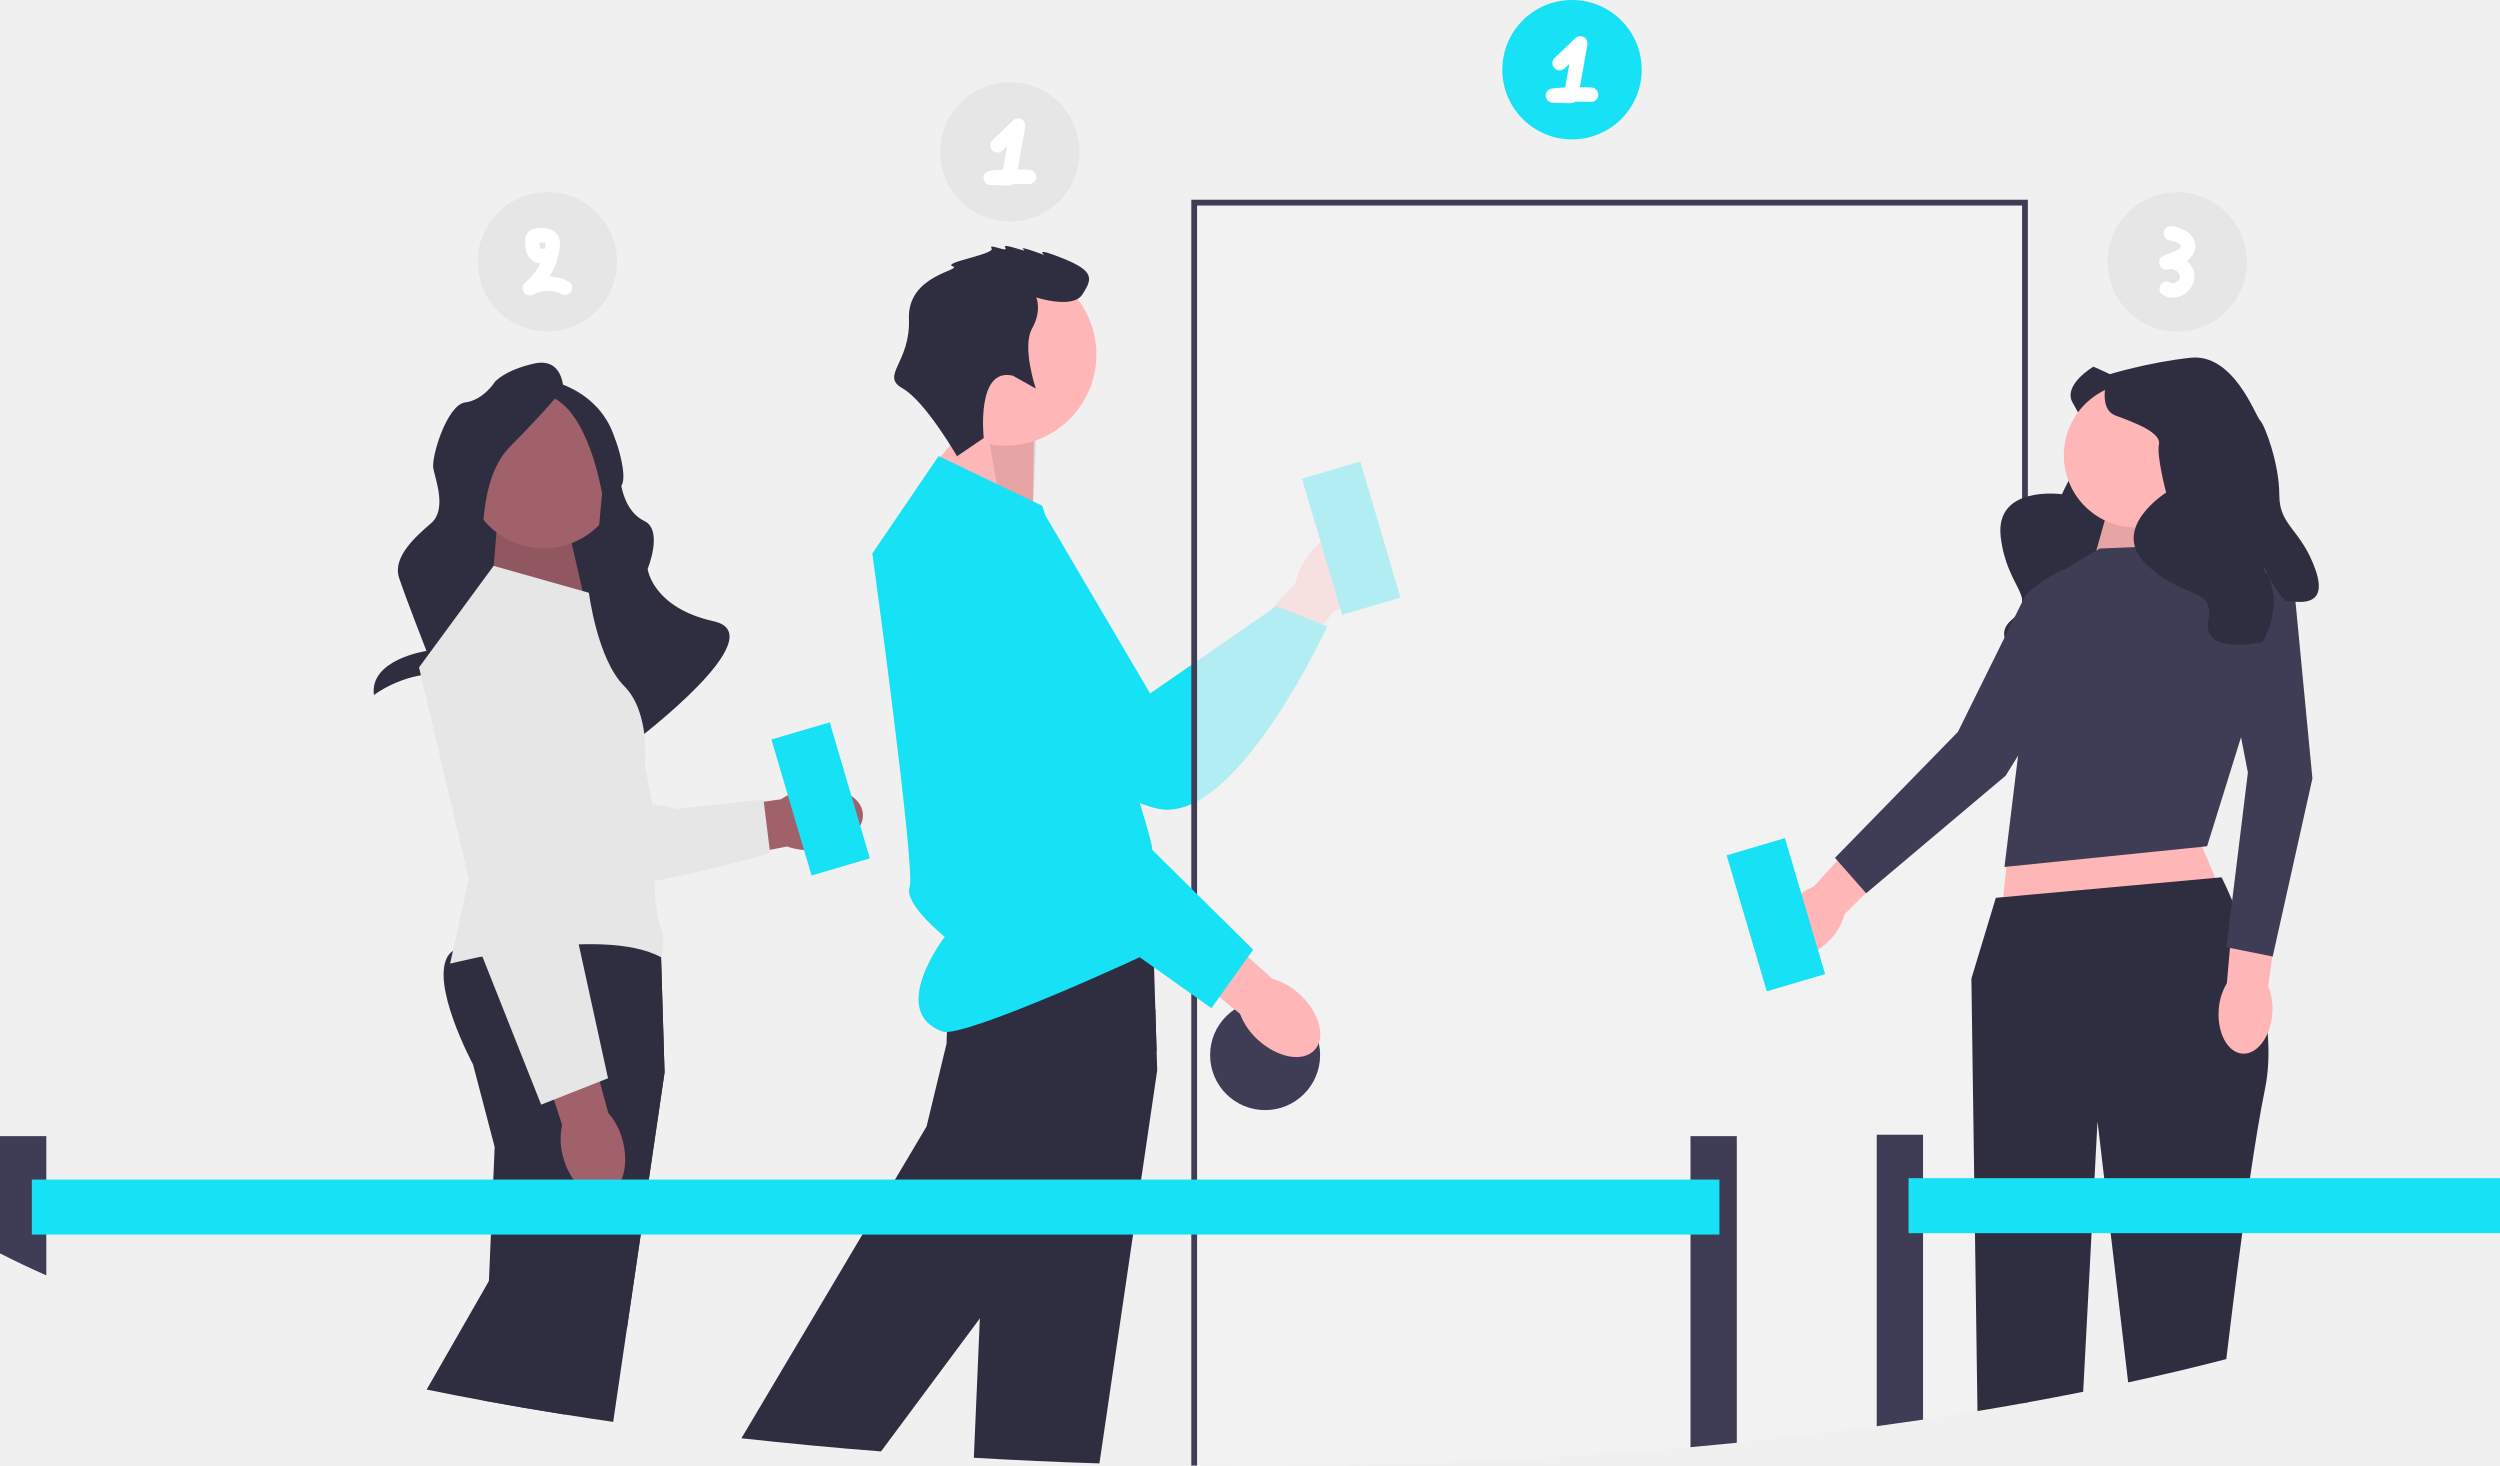
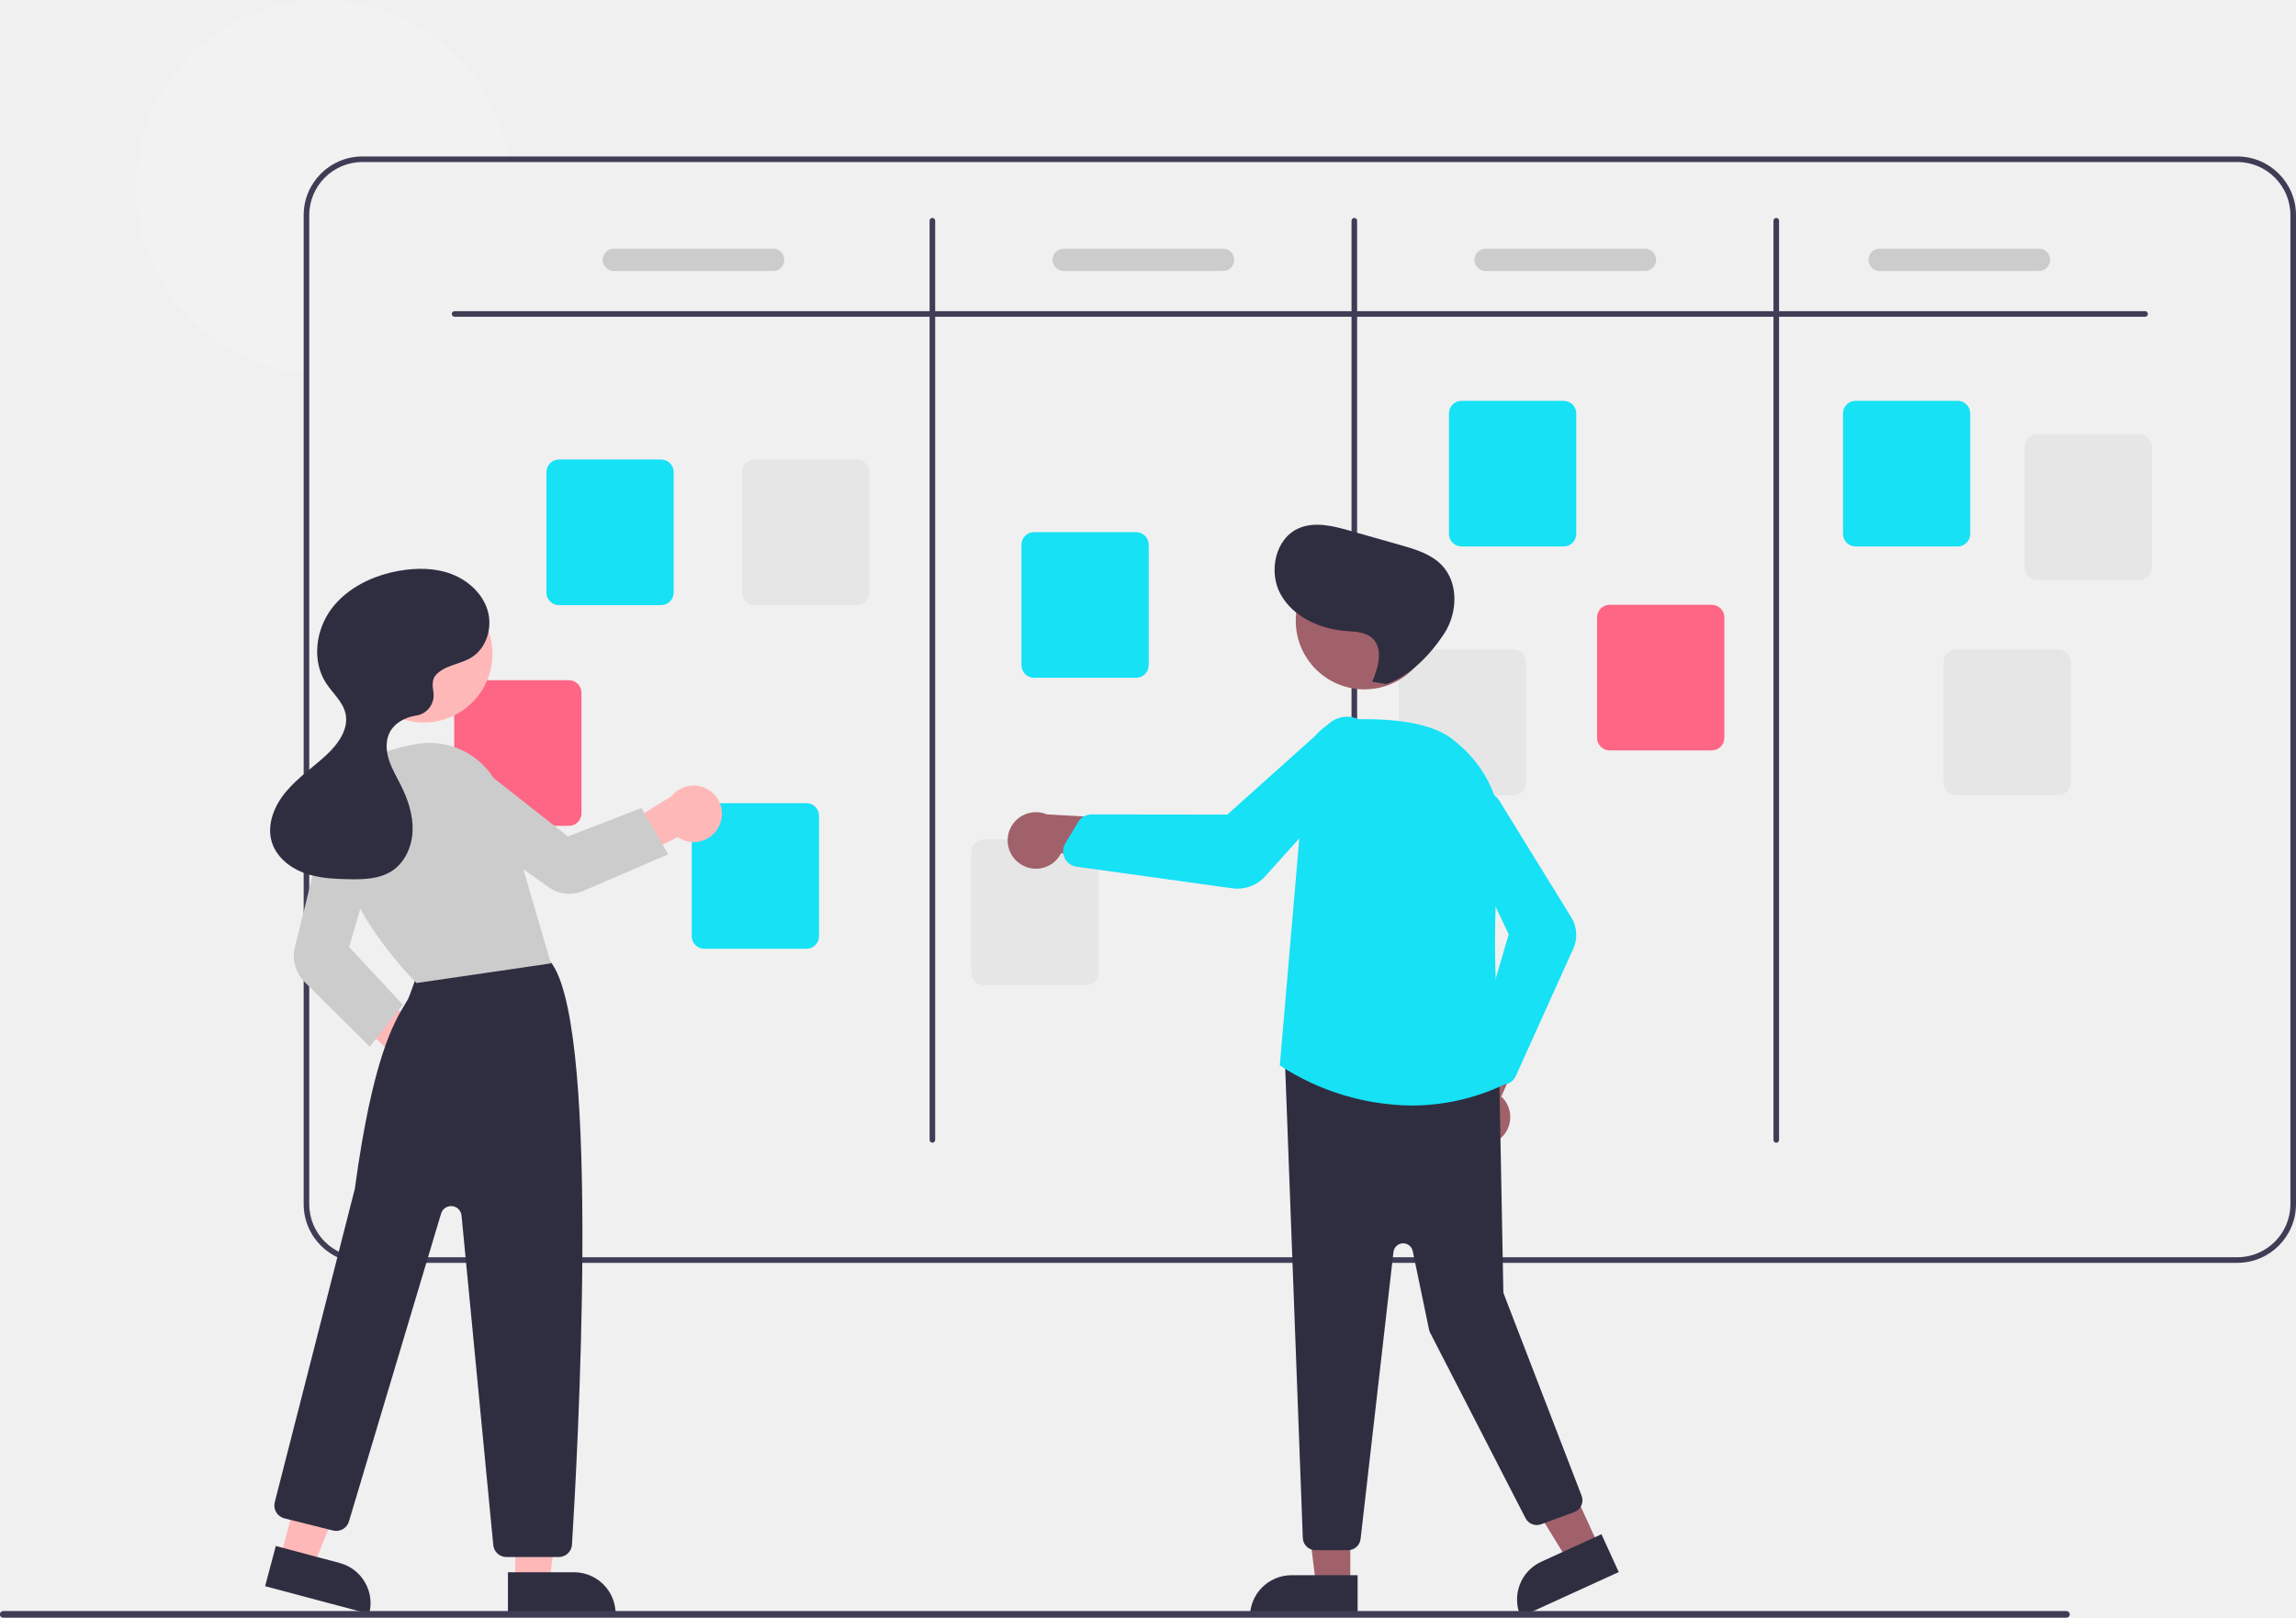
- <svg xmlns="http://www.w3.org/2000/svg" width="863.656" height="506.446" viewBox="0 0 863.656 506.446">
-   <g>
-     <path id="uuid-7eb24f19-d190-4a71-9df2-28d9546a7028-1024" d="M452.308,191.354c5.738-7.269,14.14-10.2,18.766-6.547s3.722,12.505-2.019,19.776c-2.254,2.936-5.178,5.289-8.527,6.863l-24.703,30.492-14.062-11.897,25.845-28.796c.754-3.625,2.366-7.016,4.7-9.89h-0v-0Z" fill="#ffb6b6" />
-     <path d="M361.276,178.308l36.043,61.253,43.634-30.141,17.551,7.001s-31.007,67.489-57.744,63.099c-26.736-4.39-79.935-64.781-73.829-85.87,6.107-21.089,34.344-15.342,34.344-15.342h-0v-0Z" fill="#16e1f5" />
-   </g>
-   <rect x="456.291" y="161.403" width="21" height="49" transform="translate(-33.53914 139.8205) rotate(-16.45294)" fill="#16e1f5" />
-   <polygon points="356.752 179.833 357.182 151.11 339.47 140.068 320.209 163.628 356.752 179.833" fill="#ffb6b6" />
-   <polygon points="356.752 179.833 357.898 151.826 339.47 140.068 345.731 174.729 356.752 179.833" isolation="isolate" opacity=".1" />
-   <circle cx="347.266" cy="122.47" r="31.502" fill="#ffb6b6" />
-   <path d="M399.77,369.766l-5.55,37.73-2.79,19-11.62,79.06c-14.66-.46-29.13-1.12-43.38-1.95l2.07-48.14,1.25-28.97,.82-19,.51-11.96-7.47-28.53s-2.46-4.57-4.96-10.66c-.44-1.08-.89-2.21-1.32-3.37-3.1-8.29-5.56-18.16-2.47-23.32,.15-.24,.3-.47,.47-.69,1.4-1.81,5.03-3.16,9.96-4.16,3.01-.62,6.52-1.1,10.3-1.47,11.44-1.13,25.41-1.3,36.1-1.19,9.67,.08,16.65,.38,16.65,.38l.1,3.19,.01,.31,.07,2.42,.17,5.78,.43,14.28,.44,14.51,.21,6.75Z" fill="#2f2e41" />
-   <path d="M399.56,363.016l-15.57,31.23-9.85,13.25-14.11,19-21.53,28.97-34.14,45.95c-16.42-1.28-32.52-2.81-48.23-4.55l41.79-70.37,11.28-19,10.89-18.33,6.92-28.67s0-1.53,.11-3.98c.05-1.03,.12-2.23,.21-3.54,.61-8.75,2.46-22.7,7.96-28.17,.74-.75,1.55-1.33,2.43-1.73,1.65-.74,4.4-.56,7.87,.26,8.58,2.05,21.54,8.09,33.18,14.09,8.05,4.16,15.46,8.29,20.35,11.08l.44,14.51Z" fill="#2f2e41" />
-   <path d="M324.259,157.551l35.787,17.178s37.934,112.37,37.934,118.096,10.736,9.305,4.294,15.746,11.99,11.897,2.058,17.042c-9.931,5.145-71.885,33.29-78.774,30.752-19-7,.805-32.722,.805-32.722,0,0-14.272-11.494-12.125-17.22,2.147-5.726-12.883-115.233-12.883-115.233l22.904-33.64,0-0v-0Z" fill="#16e1f5" />
-   <path d="M349.917,129.792l7.906,4.424s-4.849-14.341-1.31-20.666,1.476-10.802,1.476-10.802c0,0,12.624,4.157,15.949-1.043s4.424-7.906-6.404-12.304c-10.828-4.398-6.754-1.288-6.754-1.288,0,0-9.247-3.513-7.21-1.958,2.037,1.555-7.665-2.628-6.299-.618s-6.084-1.743-4.718,.267c1.367,2.011-17.263,4.875-13.43,6.189,3.833,1.314-15.708,2.839-15.121,18.117s-10.054,19.612-2.201,24.053,18.812,23.447,18.812,23.447l9.243-6.283s-2.778-24.568,10.061-21.537h0v0Z" fill="#2f2e41" />
-   <g>
-     <path id="uuid-788a1427-1d14-4107-8598-91cdf159bec2-1025" d="M282.808,293.49c9.184-1.19,16.015-6.893,15.257-12.738-.758-5.845-8.817-9.617-18.005-8.426-3.677,.426-7.198,1.725-10.269,3.791l-38.85,5.532,2.985,18.176,37.983-7.384c3.497,1.215,7.235,1.574,10.899,1.048v0Z" fill="#a0616a" />
-     <path d="M164.037,213.731l10.656,79.328s2.931,17.061,29.613,14.549,61.745-12.86,61.745-12.86l-2.282-18.524-29.801,3.228s-13.911-3.375-16.673-1.099-1.493,4.941-4.224,1.627-1.36-5.372-3.751-2.474-2.877,7.936-4.309,1.696c-1.432-6.239-4.097-4.971-4.097-4.971l-1.516-58.109s-8.005-27.719-22.627-18.452-12.734,16.06-12.734,16.06h-0v-0Z" fill="#e6e6e6" />
-   </g>
-   <rect x="157.967" y="150.44" width="52.776" height="77.983" fill="#2f2e41" />
-   <polygon points="169.814 204.645 171.662 182.309 196.237 182.309 201.685 205.973 169.814 204.645" fill="#a0616a" />
-   <polygon points="169.814 204.645 171.662 182.309 196.237 182.309 201.685 205.973 169.814 204.645" isolation="isolate" opacity=".1" />
-   <circle cx="187.819" cy="162.553" r="26.863" transform="translate(-2.72025 321.9089) rotate(-80.78252)" fill="#a0616a" />
-   <path d="M194.595,134.292s0-11.028-10.24-8.665-13.391,6.302-13.391,6.302c0,0-3.939,6.302-10.24,7.089-6.302,.788-11.816,18.905-11.028,22.843s4.726,14.179-.788,18.905c-5.514,4.726-13.391,11.816-11.028,18.905,2.363,7.089,9.452,25.207,9.452,25.207,0,0-19.773,2.89-18.158,15.23,0,0,9.493-7.353,22.096-7.353s11.028-22.865,11.028-22.865c0,0,.788-14.157,3.151-18.096s-.788-25.994,11.028-37.81,18.117-19.693,18.117-19.693v0Z" fill="#2f2e41" />
-   <path d="M191.444,131.929s14.966,3.151,20.48,18.117,2.729,17.751,2.729,17.751c0,0,1.219,9.012,7.91,12.172s1.177,16.551,1.177,16.551c0,0,1.575,13.391,22.843,18.117,21.268,4.726-26.671,40.969-26.671,40.969,0,0,3.447-17.106-18.609-17.893-22.056-.788,4.319-41.193,4.319-41.193l2.363-25.994s-4.726-29.933-18.905-33.871c-14.179-3.939,2.363-4.726,2.363-4.726l-0,0Z" fill="#2f2e41" />
-   <path d="M229.58,370.486l-5.44,37.01-2.79,19-4.73,32.14-4.79,32.57c-5.67-.82-11.27-1.67-16.8-2.55-9.5-1.51-18.8-3.1-27.9-4.78l1.77-41.33,.69-16.05,.82-19,.48-11.25-7.48-28.53s-15.43-28.73-8.27-38.03c.33-.42,.77-.82,1.33-1.19,1.82-1.23,4.82-2.21,8.59-2.97,8.91-1.82,22.11-2.48,34.14-2.65,15.44-.22,28.94,.37,28.94,.37l.08,2.35,.15,5.1,1.21,39.79Z" fill="#2f2e41" />
-   <path d="M229.58,370.486l-5.44,37.01-2.79,19-4.73,32.14-21.59,30.02c-9.5-1.51-18.8-3.1-27.9-4.78-6.69-1.23-13.26-2.51-19.73-3.83l21.5-37.5,9.2-16.05,10.88-19,5.23-9.12,4.55-7.94,3.33-14.8,2.56-11.35,.59-2.62s-.06-4.12,.33-9.65c.6-8.38,2.25-20.02,6.79-25.49,.88-1.08,1.88-1.91,3.01-2.44,2.36-1.11,7.02-.35,12.85,1.51l.15,5.1,1.21,39.79Z" fill="#2f2e41" />
-   <path d="M203.451,204.79l-.656-.185-32.268-9.119-25.766,35.071,17.178,73.005-6.442,29.345s52.249-13.599,73.005-2.147c0,0,1.431-6.526,0-9.705s-3.579-16.406-1.431-22.317-4.294-33.826-4.294-33.826c0,0,2.147-18.609-7.157-27.914-9.305-9.305-12.168-32.208-12.168-32.208l-0,0v0Z" fill="#e6e6e6" />
-   <path id="uuid-cd6b1305-cf39-49fc-bef1-740b2c9d0d0e-1026" d="M194.495,399.541c2.314,8.967,8.816,15.042,14.523,13.569s8.456-9.936,6.14-18.907c-.876-3.596-2.6-6.93-5.029-9.723l-10.284-37.871-17.669,5.205,12.014,36.782c-.774,3.62-.669,7.374,.305,10.945v-0Z" fill="#a0616a" />
-   <path d="M199.18,237.024s-10.008-27.045-20.976-25.284-20.969,18.761-20.969,18.761l7.929,96.207,21.78,54.901,23.102-9.108-12-54.868,1.134-80.609v0Z" fill="#e6e6e6" />
-   <path d="M699.55,69.996V484.626c-.33,.07-.66,.13-1,.18-5.07,.92-10.21,1.8-15.41,2.66-6.18,1.02-12.45,2.01-18.8,2.96-5.28,.78-10.61,1.54-16,2.27-15.69,2.15-31.82,4.06-48.34,5.72-5.29,.54-10.63,1.05-16,1.53-46.95,4.22-96.85,6.5-148.59,6.5-7.33,0-14.61-.05-21.86-.14-.34,0-.67,0-1-.01V69.996h287Z" fill="#f2f2f2" isolation="isolate" opacity=".7" />
-   <path d="M698.55,206.786v1.23l.13-.26c-.01-.32-.06-.64-.13-.97Zm-286,130.64l-1-.81v89.88h1v79.8c.33,.01,.66,.01,1,.01v-229.5c-.33,.18-.66,.35-1,.52v60.1Zm-1-268.43V506.276c.33,.01,.66,.02,1,.02,.33,.01,.66,.01,1,.01V70.996h285V484.806c.34-.05,.67-.11,1-.18,.33-.05,.67-.11,1-.18V68.996H411.55Z" fill="#3f3d56" />
-   <circle cx="437.047" cy="364.501" r="19" fill="#3f3d56" />
-   <g>
-     <path id="uuid-340fa4d6-17c0-4cd5-bee8-12f32296eb37-1027" d="M434.587,359.236c6.82,6.265,15.581,7.824,19.568,3.483s1.688-12.937-5.136-19.204c-2.691-2.54-5.952-4.399-9.509-5.421l-29.234-26.179-11.993,13.98,30.092,24.324c1.321,3.459,3.45,6.551,6.211,9.017h-0Z" fill="#ffb6b6" />
-     <path d="M350.094,220.332s-23.112-17.246-31.357-9.801-7.385,27.15-7.385,27.15l58.998,76.405,48.145,34.213,14.428-20.212-39.921-39.506-42.908-68.25-0,0v0Z" fill="#16e1f5" />
-   </g>
-   <path d="M600,392.496v105.92c-5.29,.54-10.63,1.05-16,1.53v-107.45h16Z" fill="#3f3d56" />
-   <path d="M16,392.496v48.1c-5.59-2.47-10.93-5.01-16-7.6v-40.5H16Z" fill="#3f3d56" />
-   <rect x="10.995" y="407.498" width="583" height="19" fill="#16e1f5" />
-   <path d="M723.182,126.67s-10.667,6.256-7.168,12.442c3.498,6.186,8.375,14.613,5.067,17.267s-8.771,14.355-8.771,14.355c0,0-23.315-3.256-21.126,14.855s13.142,20.58,3.754,28.548,9.757,17.497,9.757,17.497c0,0,13.217-4.119,16.232-16.785s-2.688,9.685-.775,11.287,9.34,12.166,14.596-1.879,.051-19.49,6.996-27.778c6.944-8.289,11.666-21.696,11.459-24.039s7.944-23.729-4.602-32.069-25.418-13.699-25.418-13.699h0Z" fill="#2f2e41" />
-   <g>
-     <path id="uuid-a9d6e0e2-9081-4547-a7f7-3829edb971db-1028" d="M632.642,324.175c-5.347,6.025-12.791,8.15-16.625,4.746-3.834-3.404-2.606-11.046,2.744-17.072,2.104-2.437,4.761-4.334,7.749-5.533l22.98-25.242,11.616,11.036-23.887,23.713c-.837,3.11-2.406,5.974-4.577,8.353h0Z" fill="#ffb6b6" />
-     <path d="M699.838,205.41s13.937-12.803,19.817-8.493,6.635,17.231,6.635,17.231l-33.414,53.822-48.192,40.62-10.769-12.232,42.47-43.526,23.454-47.423v-0Z" fill="#3f3d56" />
-   </g>
-   <polygon points="728.082 176.403 720.532 203.237 761.968 203.237 748.324 170.173 728.082 176.403" fill="#ffb6b6" />
-   <polygon points="728.082 176.403 720.532 203.237 761.968 203.237 748.324 170.173 728.082 176.403" isolation="isolate" opacity=".1" />
-   <polygon points="749.093 264.958 773.39 322.357 691.164 318.296 696.752 264.958 749.093 264.958" fill="#ffb6b6" />
-   <polygon points="725.324 189.498 759.611 188.069 782.468 228.07 762.468 292.357 692.467 299.5 700.047 237.501 703.895 202.355 725.324 189.498" fill="#3f3d56" />
-   <path d="M782.47,376.206c-1.65,7.99-3.44,18.94-5.19,30.81-.91,6.18-1.81,12.61-2.67,19-2.22,16.39-4.2,32.52-5.51,43.5-10.88,2.82-22.19,5.51-33.9,8.05l-6.05-51.55-2.23-19-2.31-19.66-1.04,19.66-1.01,19-2.9,54.79c-6.27,1.26-12.64,2.47-19.11,3.64-.33,.07-.67,.13-1,.18-.33,.07-.66,.13-1,.18-5.07,.92-10.21,1.8-15.41,2.66l-.86-61.45-.27-19-.97-68.94,8.45-27.92,2.55-.23,6.51-.59,1-.09,1-.1,64.76-5.88,2.16-.2s1.54,3.01,3.66,8.02c.18,.42,.37,.86,.56,1.31,1.83,4.4,4.01,10.11,6,16.56,2.63,8.48,4.94,18.24,5.71,27.95,.52,6.59,.34,13.15-.93,19.3Z" fill="#2f2e41" />
-   <g>
-     <path id="uuid-de836ca6-962e-4f27-b85c-b36b0bd5804b-1029" d="M784.999,350.142c-.602,8.033-5.236,14.234-10.348,13.85-5.112-.384-8.767-7.207-8.163-15.243,.197-3.213,1.161-6.333,2.811-9.097l2.982-34.005,15.928,1.74-4.631,33.338c1.219,2.981,1.707,6.21,1.422,9.418Z" fill="#ffb6b6" />
-     <path d="M766.477,214.947s3.328-18.63,10.617-18.765,15.72,9.686,15.72,9.686l6.037,63.062-13.719,61.517-15.979-3.204,7.406-60.361-10.082-51.936-0,0v-0Z" fill="#3f3d56" />
-   </g>
-   <circle cx="737.926" cy="157.28" r="24.954" fill="#ffb6b6" />
-   <path d="M728.361,129.415s-4.159,11.645,2.495,14.141,15.804,5.823,14.972,9.982c-.832,4.159,2.495,16.636,2.495,16.636,0,0-19.963,12.477-6.654,24.954,13.309,12.477,23.29,7.336,21.211,19.472-2.08,12.136,18.716,7.146,18.716,7.146,0,0,7.486-11.645,1.664-23.29-5.823-11.645,4.159,9.15,6.654,9.15s14.972,3.327,9.982-10.813-12.477-14.972-12.477-25.786-4.991-24.122-6.654-25.786c-1.664-1.664-9.15-23.29-24.122-21.627s-28.281,5.823-28.281,5.823h-0v-0Z" fill="#2f2e41" />
-   <rect x="602.995" y="291.498" width="21" height="49" transform="translate(-64.37843 186.6982) rotate(-16.45294)" fill="#16e1f5" />
-   <rect x="272.995" y="251.498" width="21" height="49" transform="translate(-66.56193 91.59513) rotate(-16.45294)" fill="#16e1f5" />
-   <g>
-     <path d="M664.34,392.016v98.41c-5.28,.78-10.61,1.54-16,2.27v-100.68h16Z" fill="#3f3d56" />
-     <rect x="659.341" y="407.015" width="204.314" height="19" fill="#16e1f5" />
-   </g>
-   <circle cx="348.856" cy="52.487" r="24.079" fill="#e6e6e6" />
-   <circle cx="752.163" cy="90.467" r="24.079" fill="#e6e6e6" />
-   <path d="M355.443,58.62c-1.29-.067-2.58-.097-3.87-.107,.856-4.817,1.712-9.633,2.568-14.45,.197-1.106-.13-2.228-1.149-2.823-.971-.568-2.226-.377-3.03,.391-2.377,2.273-4.754,4.547-7.131,6.82-.976,.933-.94,2.596,0,3.536,.975,.975,2.557,.936,3.536,0,.525-.502,1.051-1.005,1.576-1.507l-1.448,8.144c-1.41,.07-2.819,.162-4.225,.3-1.344,.132-2.5,1.054-2.5,2.5,0,1.38,1.145,2.47,2.5,2.5,2.077,.046,4.154,.092,6.232,.139,.517,.012,1.086-.197,1.545-.543,1.798-.017,3.597,.007,5.396,.1,1.35,.07,2.5-1.199,2.5-2.5,0-1.412-1.146-2.43-2.5-2.5h0Z" fill="#fff" />
-   <g>
-     <circle cx="543.067" cy="24.079" r="24.079" fill="#16e1f5" />
-     <path d="M549.653,30.212c-1.29-.067-2.58-.097-3.87-.107,.856-4.817,1.712-9.633,2.568-14.45,.197-1.106-.13-2.228-1.149-2.823-.971-.568-2.226-.377-3.03,.391-2.377,2.273-4.754,4.547-7.131,6.82-.976,.933-.94,2.596,0,3.536,.975,.975,2.557,.936,3.536,0,.525-.502,1.051-1.005,1.576-1.507l-1.448,8.144c-1.41,.07-2.819,.162-4.225,.3-1.344,.132-2.5,1.054-2.5,2.5,0,1.38,1.145,2.47,2.5,2.5,2.077,.046,4.154,.092,6.232,.139,.517,.012,1.086-.197,1.545-.543,1.798-.017,3.597,.007,5.396,.1,1.35,.07,2.5-1.199,2.5-2.5,0-1.412-1.146-2.43-2.5-2.5h0Z" fill="#fff" />
-   </g>
-   <g>
-     <circle cx="189.096" cy="90.421" r="24.079" fill="#e6e6e6" />
-     <path d="M196.42,97.246c-2.07-1.07-4.33-1.64-6.6-1.72,1.77-2.85,2.99-6.05,3.47-9.35,.28-1.97,.31-3.94-1.08-5.53-1.06-1.22-2.59-1.69-4.14-1.84-1.26-.12-2.76-.04-3.95,.36-2.09,.68-2.78,2.48-2.73,4.53,.05,1.95,.35,3.93,1.66,5.46,.9,1.05,2.21,1.74,3.58,1.85-1.26,2.6-3.07,4.9-5.36,6.83-.95,.79-.92,2.38-.2,3.28,.78,.98,2.11,1.26,3.23,.64,2.94-1.64,6.62-1.73,9.6-.19,1.2,.62,2.71,.31,3.42-.9,.66-1.12,.31-2.8-.9-3.42Zm-7.94-12.8c0,.16-.01,.31-.03,.47-.01,.09-.02,.17-.02,.22-.01,.05-.01,.09-.02,.1v.01c-.04,.25-.1,.49-.14,.73-.4-.11-.82-.12-1.23,.02-.04,.01-.06,.01-.09,.02h-.03c-.08-.06-.14-.11,.02-.01-.09-.1-.14-.16-.17-.18l-.07-.13c.01,.04,.01,.07,.01,.08-.02-.03-.05-.12-.1-.28-.05-.18-.1-.37-.14-.56-.06-.3-.07-.69-.08-1.13,.04,0,.08-.01,.09-.01,.29-.02,.57-.03,.86-.03,.19,0,.38,.02,.57,.03,.05,.02,.37,.09,.49,.12,.02,.02,.05,.04,.07,.05,.02,.03,.03,.05,.06,.08l-.05,.4Z" fill="#fff" />
-   </g>
-   <path d="M755.52,90.146c1.68-1.29,3.01-3.19,2.87-5.39-.26-4.06-4.24-5.91-7.76-6.59-1.33-.26-2.7,.37-3.08,1.74-.33,1.23,.42,2.82,1.75,3.08,.57,.11,1.14,.24,1.71,.41,.29,.08,.58,.18,.86,.3,.08,.04,.37,.17,.42,.2,.23,.12,.47,.26,.69,.42,.02,.03,.14,.14,.22,.22-.18-.14,.16,.39,.16,.26,.02,.05,.03,.09,.04,.13v.09c0,.01-.06,.21-.04,.21-.16,.26-.22,.38-.32,.48-.43,.48-.73,.66-1.36,.96-1.46,.71-3.07,1.09-4.53,1.83-2.54,1.3-.77,5.35,1.93,4.57,.13-.03,.25-.07,.38-.1,.07-.01,.19-.03,.27-.03,.17,0,.33,0,.49,.01h.06c.33,.07,.66,.15,.97,.28,.04,.02,.1,.05,.15,.09,.14,.08,.29,.17,.43,.25l.16,.11,.01,.01c.13,.1,.24,.22,.36,.33,.02,.02,.13,.15,.19,.21,.05,.07,.15,.2,.16,.22,.09,.15,.18,.31,.26,.47,.01,.03,.02,.08,.03,.13,.02,.1,.05,.21,.08,.32-.01,.04,.01,.21,.01,.32,0,.03,0,.05,.01,.07-.03,.13-.07,.26-.1,.39-.01,.03-.01,.04-.01,.05-.09,.17-.19,.33-.28,.49-.01,.02-.03,.03-.04,.05v.01c-.11,.11-.2,.21-.31,.32-.07,.07-.16,.14-.24,.21-.06,.03-.22,.15-.26,.17-.14,.07-.27,.15-.41,.22h-.01c-.01,.01-.02,.01-.03,.01-.19,.06-.37,.11-.55,.16h-.03c-.17,0-.57-.05-.57-.03-.06-.01-.14-.03-.19-.04-.11-.06-.32-.17-.32-.17-2.77-1.66-5.29,2.67-2.53,4.32,4.48,2.68,10.58-.92,10.86-6,.13-2.31-.93-4.34-2.56-5.77Z" fill="#fff" />
+ <svg xmlns="http://www.w3.org/2000/svg" data-name="Layer 1" width="821.676" height="579.01" viewBox="0 0 821.676 579.01">
+   <path d="M371.238,218.495h-52.4a19.017,19.017,0,0,0-19,19v56.81c-.67-.04-1.34-.1-2-.18a66.999,66.999,0,1,1,73.1-77.63C371.048,217.155,371.148,217.825,371.238,218.495Z" transform="translate(-189.1619 -160.4952)" fill="#f2f2f2" />
+   <path d="M989.838,216.495h-671a21.023,21.023,0,0,0-21,21v354a21.023,21.023,0,0,0,21,21h671a21.023,21.023,0,0,0,21-21v-354A21.023,21.023,0,0,0,989.838,216.495Zm19,375a19.017,19.017,0,0,1-19,19h-671a19.017,19.017,0,0,1-19-19v-354a19.017,19.017,0,0,1,19-19h671a19.017,19.017,0,0,1,19,19Z" transform="translate(-189.1619 -160.4952)" fill="#3f3d56" />
+   <path d="M956.838,273.865h-605a1,1,0,0,1,0-2h605a1,1,0,0,1,0,2Z" transform="translate(-189.1619 -160.4952)" fill="#3f3d56" />
+   <path d="M522.838,569.495a1,1,0,0,1-1-1v-329a1,1,0,1,1,2,0v329A1,1,0,0,1,522.838,569.495Z" transform="translate(-189.1619 -160.4952)" fill="#3f3d56" />
+   <path d="M673.838,569.495a1,1,0,0,1-1-1v-329a1,1,0,1,1,2,0v329A1,1,0,0,1,673.838,569.495Z" transform="translate(-189.1619 -160.4952)" fill="#3f3d56" />
+   <path d="M824.838,569.495a1,1,0,0,1-1-1v-329a1,1,0,1,1,2,0v329A1,1,0,0,1,824.838,569.495Z" transform="translate(-189.1619 -160.4952)" fill="#3f3d56" />
+   <path d="M425.754,377.083h-36.54a4.505,4.505,0,0,1-4.5-4.5V329.463a4.505,4.505,0,0,1,4.5-4.5h36.54a4.505,4.505,0,0,1,4.5,4.5v43.12A4.505,4.505,0,0,1,425.754,377.083Z" transform="translate(-189.1619 -160.4952)" fill="#16e1f5" />
+   <path d="M477.754,500.083h-36.54a4.505,4.505,0,0,1-4.5-4.5V452.463a4.505,4.505,0,0,1,4.5-4.5h36.54a4.505,4.505,0,0,1,4.5,4.5v43.12A4.505,4.505,0,0,1,477.754,500.083Z" transform="translate(-189.1619 -160.4952)" fill="#16e1f5" />
+   <path d="M595.754,403.083h-36.54a4.505,4.505,0,0,1-4.5-4.5V355.463a4.505,4.505,0,0,1,4.5-4.5h36.54a4.505,4.505,0,0,1,4.5,4.5v43.12A4.505,4.505,0,0,1,595.754,403.083Z" transform="translate(-189.1619 -160.4952)" fill="#16e1f5" />
+   <path d="M748.754,356.083h-36.54a4.505,4.505,0,0,1-4.5-4.5V308.463a4.505,4.505,0,0,1,4.5-4.5h36.54a4.505,4.505,0,0,1,4.5,4.5v43.12A4.505,4.505,0,0,1,748.754,356.083Z" transform="translate(-189.1619 -160.4952)" fill="#16e1f5" />
+   <path d="M889.754,356.083h-36.54a4.505,4.505,0,0,1-4.5-4.5V308.463a4.505,4.505,0,0,1,4.5-4.5h36.54a4.505,4.505,0,0,1,4.5,4.5v43.12A4.505,4.505,0,0,1,889.754,356.083Z" transform="translate(-189.1619 -160.4952)" fill="#16e1f5" />
+   <path d="M954.754,368.083h-36.54a4.505,4.505,0,0,1-4.5-4.5V320.463a4.505,4.505,0,0,1,4.5-4.5h36.54a4.505,4.505,0,0,1,4.5,4.5v43.12A4.505,4.505,0,0,1,954.754,368.083Z" transform="translate(-189.1619 -160.4952)" fill="#e6e6e6" />
+   <path d="M925.754,445.083h-36.54a4.505,4.505,0,0,1-4.5-4.5V397.463a4.505,4.505,0,0,1,4.5-4.5h36.54a4.505,4.505,0,0,1,4.5,4.5v43.12A4.505,4.505,0,0,1,925.754,445.083Z" transform="translate(-189.1619 -160.4952)" fill="#e6e6e6" />
+   <path d="M801.754,429.083h-36.54a4.505,4.505,0,0,1-4.5-4.5V381.463a4.505,4.505,0,0,1,4.5-4.5h36.54a4.505,4.505,0,0,1,4.5,4.5v43.12A4.505,4.505,0,0,1,801.754,429.083Z" transform="translate(-189.1619 -160.4952)" fill="#ff6584" />
+   <path d="M730.754,445.083h-36.54a4.505,4.505,0,0,1-4.5-4.5V397.463a4.505,4.505,0,0,1,4.5-4.5h36.54a4.505,4.505,0,0,1,4.5,4.5v43.12A4.505,4.505,0,0,1,730.754,445.083Z" transform="translate(-189.1619 -160.4952)" fill="#e6e6e6" />
+   <path d="M577.754,513.083h-36.54a4.505,4.505,0,0,1-4.5-4.5V465.463a4.505,4.505,0,0,1,4.5-4.5h36.54a4.505,4.505,0,0,1,4.5,4.5v43.12A4.505,4.505,0,0,1,577.754,513.083Z" transform="translate(-189.1619 -160.4952)" fill="#e6e6e6" />
+   <path d="M392.754,456.083h-36.54a4.505,4.505,0,0,1-4.5-4.5V408.463a4.505,4.505,0,0,1,4.5-4.5h36.54a4.505,4.505,0,0,1,4.5,4.5v43.12A4.505,4.505,0,0,1,392.754,456.083Z" transform="translate(-189.1619 -160.4952)" fill="#ff6584" />
+   <path d="M495.754,377.083h-36.54a4.505,4.505,0,0,1-4.5-4.5V329.463a4.505,4.505,0,0,1,4.5-4.5h36.54a4.505,4.505,0,0,1,4.5,4.5v43.12A4.505,4.505,0,0,1,495.754,377.083Z" transform="translate(-189.1619 -160.4952)" fill="#e6e6e6" />
+   <path d="M465.838,257.495h-57a4,4,0,0,1,0-8h57a4,4,0,0,1,0,8Z" transform="translate(-189.1619 -160.4952)" fill="#ccc" />
+   <path d="M626.838,257.495h-57a4,4,0,0,1,0-8h57a4,4,0,0,1,0,8Z" transform="translate(-189.1619 -160.4952)" fill="#ccc" />
+   <path d="M777.838,257.495h-57a4,4,0,0,1,0-8h57a4,4,0,0,1,0,8Z" transform="translate(-189.1619 -160.4952)" fill="#ccc" />
+   <path d="M918.838,257.495h-57a4,4,0,0,1,0-8h57a4,4,0,0,1,0,8Z" transform="translate(-189.1619 -160.4952)" fill="#ccc" />
+   <path d="M338.171,550.387A10.056,10.056,0,0,1,329.471,537.656L303.838,513.795l13.553-3.438,25.206,20.444a10.11,10.11,0,0,1-4.426,19.586Z" transform="translate(-189.1619 -160.4952)" fill="#ffb8b8" />
+   <polygon points="184.404 566.253 196.664 566.253 202.496 518.965 184.402 518.965 184.404 566.253" fill="#ffb8b8" />
+   <path d="M370.939,723.245h38.531a0,0,0,0,1,0,0v14.887a0,0,0,0,1,0,0H385.826a14.887,14.887,0,0,1-14.887-14.887v0A0,0,0,0,1,370.939,723.245Z" transform="translate(591.28 1300.863) rotate(179.9974)" fill="#2f2e41" />
+   <polygon points="100.345 557.401 112.193 560.555 129.994 516.359 112.509 511.705 100.345 557.401" fill="#ffb8b8" />
+   <path d="M285.307,718.541h38.531a0,0,0,0,1,0,0v14.887a0,0,0,0,1,0,0H300.194a14.887,14.887,0,0,1-14.887-14.887v0A0,0,0,0,1,285.307,718.541Z" transform="matrix(-0.96635, -0.25722, 0.25722, -0.96635, 222.9961, 1345.388)" fill="#2f2e41" />
+   <path d="M389.123,717.795H370.416a4.73,4.73,0,0,1-4.726-4.293L354.333,595.57a3.748,3.748,0,0,0-7.321-.715L314.039,705.055a4.742,4.742,0,0,1-5.7,3.246l-17.403-4.352a4.747,4.747,0,0,1-3.447-5.787c.284-1.11,28.411-111.028,28.656-112.158,6.373-46.968,13.997-59.554,18.093-66.314.339-.56.651-1.074.931-1.561.351-.608,2.512-6.645,3.884-10.564a4.79,4.79,0,0,1,2.435-2.978c17.211-8.802,37.347-2.709,43.109-.632a4.682,4.682,0,0,1,2.338,1.815c17.285,26.071,8.802,177.491,6.926,207.581A4.751,4.751,0,0,1,389.123,717.795Z" transform="translate(-189.1619 -160.4952)" fill="#2f2e41" />
+   <circle cx="151.684" cy="234.024" r="24.561" fill="#ffb8b8" />
+   <path d="M338.244,512.333l-.177-.171c-.331-.32-33.056-32.38-28.821-62.024,1.811-12.68,12.07-20.781,29.668-23.431a27.135,27.135,0,0,1,30,19.121l17.4,59.484Z" transform="translate(-189.1619 -160.4952)" fill="#ccc" />
+   <path d="M321.495,535.136l-23.318-23.171a13.137,13.137,0,0,1-3.48-12.392l11.289-45.919A10.354,10.354,0,0,1,319.165,446.254a10.411,10.411,0,0,1,6.809,12.794L314.09,499.444l19.218,20.637Z" transform="translate(-189.1619 -160.4952)" fill="#ccc" />
+   <path d="M446.566,456.058a10.056,10.056,0,0,1-14.884,4.029L400.553,476.221l1.376-13.706,27.597-17.079a10.11,10.11,0,0,1,17.04,10.621Z" transform="translate(-189.1619 -160.4952)" fill="#ffb8b8" />
+   <path d="M428.283,466.26l-30.346,13.114a12.809,12.809,0,0,1-12.477-1.338l-38.589-27.649A10.355,10.355,0,0,1,344.897,435.4a10.41,10.41,0,0,1,14.409-1.568l33.088,26.042,26.3-10.175Z" transform="translate(-189.1619 -160.4952)" fill="#ccc" />
+   <path d="M344.918,402.39c3.03-3.796,8.691-4.001,12.853-6.505,5.452-3.28,7.706-10.611,5.949-16.726s-6.938-10.881-12.878-13.16-12.549-2.307-18.816-1.206c-9.33,1.64-18.516,5.995-24.207,13.569s-7.139,18.666-1.981,26.612c2.37,3.652,6.029,6.667,6.975,10.917,1.242,5.58-2.671,10.961-6.864,14.846-4.777,4.426-10.257,8.133-14.442,13.123s-6.976,11.806-5.066,18.032c1.6,5.216,6.256,9.059,11.361,10.984s10.666,2.203,16.121,2.309c5.297.104,10.924-.025,15.386-2.881,4.777-3.058,7.328-8.858,7.516-14.527s-1.706-11.223-4.245-16.294c-1.513-3.023-3.273-5.953-4.278-9.18s-1.18-6.89.431-9.863c1.693-3.125,5.117-5.009,8.604-5.694.181-.036.373-.067.573-.096a7.398,7.398,0,0,0,6.333-8.628C343.847,405.808,343.881,403.689,344.918,402.39Z" transform="translate(-189.1619 -160.4952)" fill="#2f2e41" />
+   <polygon points="483.229 567.3 470.969 567.3 465.137 520.012 483.231 520.013 483.229 567.3" fill="#a0616a" />
+   <path d="M462.212,563.797h23.644a0,0,0,0,1,0,0v14.887a0,0,0,0,1,0,0H447.325a0,0,0,0,1,0,0v0A14.887,14.887,0,0,1,462.212,563.797Z" fill="#2f2e41" />
+   <polygon points="572.184 553.413 561.033 558.506 536.079 517.917 552.538 510.399 572.184 553.413" fill="#a0616a" />
+   <path d="M743.47,716.962h23.644a0,0,0,0,1,0,0v14.887a0,0,0,0,1,0,0H728.583a0,0,0,0,1,0,0v0A14.887,14.887,0,0,1,743.47,716.962Z" transform="translate(-422.5278 215.6884) rotate(-24.54855)" fill="#2f2e41" />
+   <path d="M725.643,568.352a10.056,10.056,0,0,0,.801-15.399l14.412-32.7-18.309,3.103-10.879,30.577a10.11,10.11,0,0,0,13.975,14.419Z" transform="translate(-189.1619 -160.4952)" fill="#a0616a" />
+   <path d="M671.609,715.327H659.897a4.517,4.517,0,0,1-4.488-4.174l-6.387-170.559a4.5,4.5,0,0,1,4.925-4.805l67.735,7.193a4.501,4.501,0,0,1,4.062,4.394l1.419,75.235a3.492,3.492,0,0,0,.234,1.193l27.785,72.053a4.499,4.499,0,0,1-2.643,5.841l-11.868,4.373a4.501,4.501,0,0,1-5.557-2.164l-34.133-66.369a4.475,4.475,0,0,1-.404-1.143l-5.831-28.094a3.5,3.5,0,0,0-6.904.312L676.08,711.338A4.499,4.499,0,0,1,671.609,715.327Z" transform="translate(-189.1619 -160.4952)" fill="#2f2e41" />
+   <circle cx="488.279" cy="222.178" r="24.561" fill="#a0616a" />
+   <path d="M694.285,556.19a87.664,87.664,0,0,1-46.873-14.198l-.239-.165.025-.29,9.395-109.416a15.421,15.421,0,0,1,14.599-14.062c12.176-.56,28.531.146,37.286,6.667,13.231,9.854,19.608,24.694,17.496,40.712-4.38,33.219.582,78.029,1.162,83.029l.042.36-.33.151A77.266,77.266,0,0,1,694.285,556.19Z" transform="translate(-189.1619 -160.4952)" fill="#16e1f5" />
+   <path d="M727.022,548.653a5.007,5.007,0,0,1-3.681-1.622l-5.373-5.861a5.026,5.026,0,0,1-1.109-4.795l12.251-41.464-18.64-39.144a8.832,8.832,0,0,1-.604-5.879,8.809,8.809,0,0,1,16.313-2.084l25.295,41.042a11.951,11.951,0,0,1,.72,11.198l-20.61,45.665a4.988,4.988,0,0,1-3.766,2.88A5.054,5.054,0,0,1,727.022,548.653Z" transform="translate(-189.1619 -160.4952)" fill="#16e1f5" />
+   <path d="M553.9,469.448a10.056,10.056,0,0,0,14.999-3.578l35.438,4.596L596.192,453.778l-32.404-1.806a10.11,10.11,0,0,0-9.888,17.476Z" transform="translate(-189.1619 -160.4952)" fill="#a0616a" />
+   <path d="M632.011,478.562a13.425,13.425,0,0,1-1.845-.127l-55.751-7.732a5.541,5.541,0,0,1-4.251-3.111,5.657,5.657,0,0,1-.318-.829h-0a5.564,5.564,0,0,1,.575-4.432l4.614-7.649a5.584,5.584,0,0,1,4.756-2.686h.008l48.596.056,36.294-32.517a9.868,9.868,0,0,1,6.107-2.5,9.835,9.835,0,0,1,7.373,16.815L641.953,474.128A13.364,13.364,0,0,1,632.011,478.562Z" transform="translate(-189.1619 -160.4952)" fill="#16e1f5" />
+   <path d="M680.234,404.523c2.244-5.195,4.144-12.113-.161-15.785-2.497-2.13-6.094-2.135-9.365-2.4-9.217-.747-18.706-4.988-23.211-13.064s-1.989-20.084,6.51-23.728c5.729-2.456,12.297-.783,18.294.918l18.006,5.106c5.35,1.517,10.967,3.19,14.819,7.201,6.143,6.397,5.684,17.212.805,24.618s-12.226,15.131-20.638,17.943Z" transform="translate(-189.1619 -160.4952)" fill="#2f2e41" />
+   <path d="M928.647,739.505h-738.294a1.191,1.191,0,1,1,0-2.381h738.294a1.191,1.191,0,1,1,0,2.381Z" transform="translate(-189.1619 -160.4952)" fill="#3f3d56" />
</svg>
